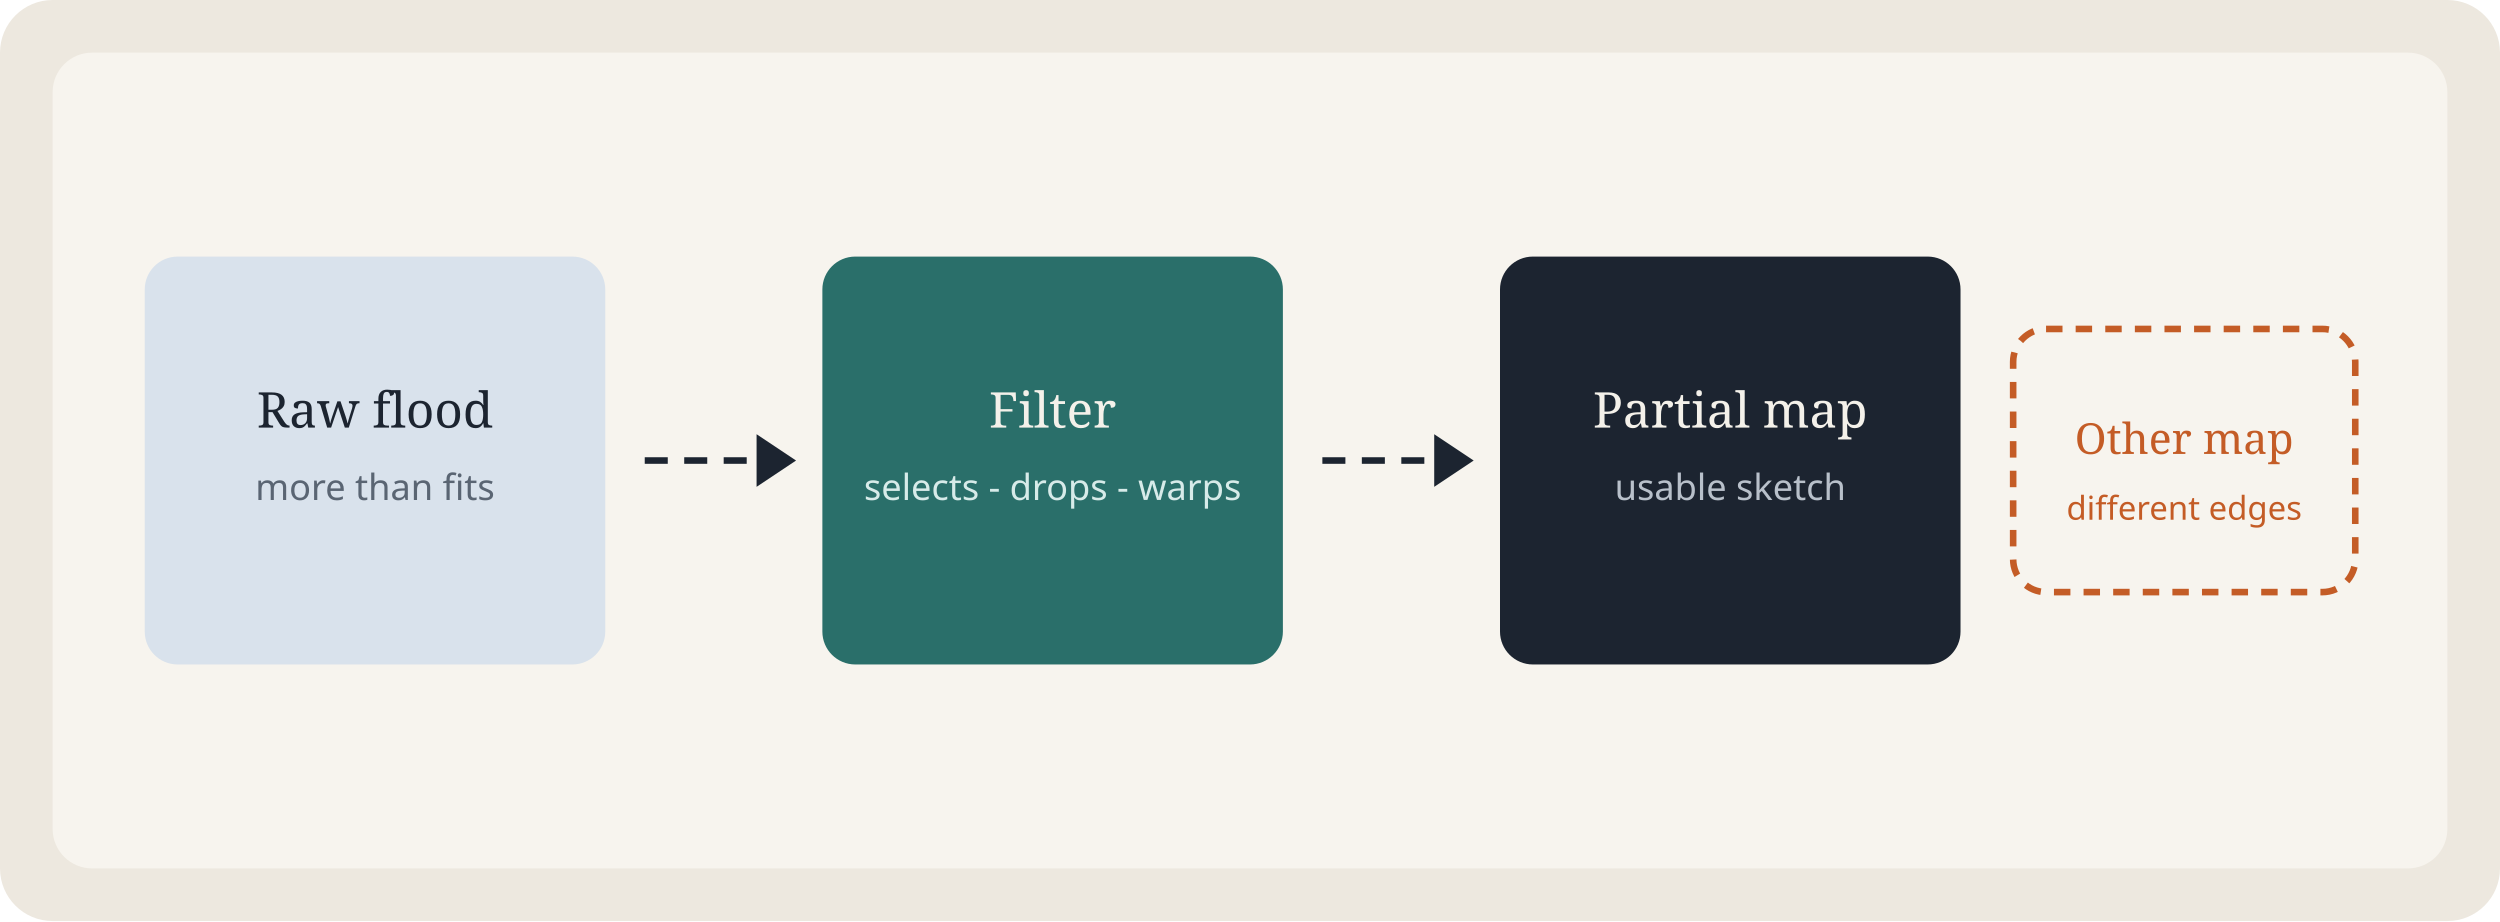
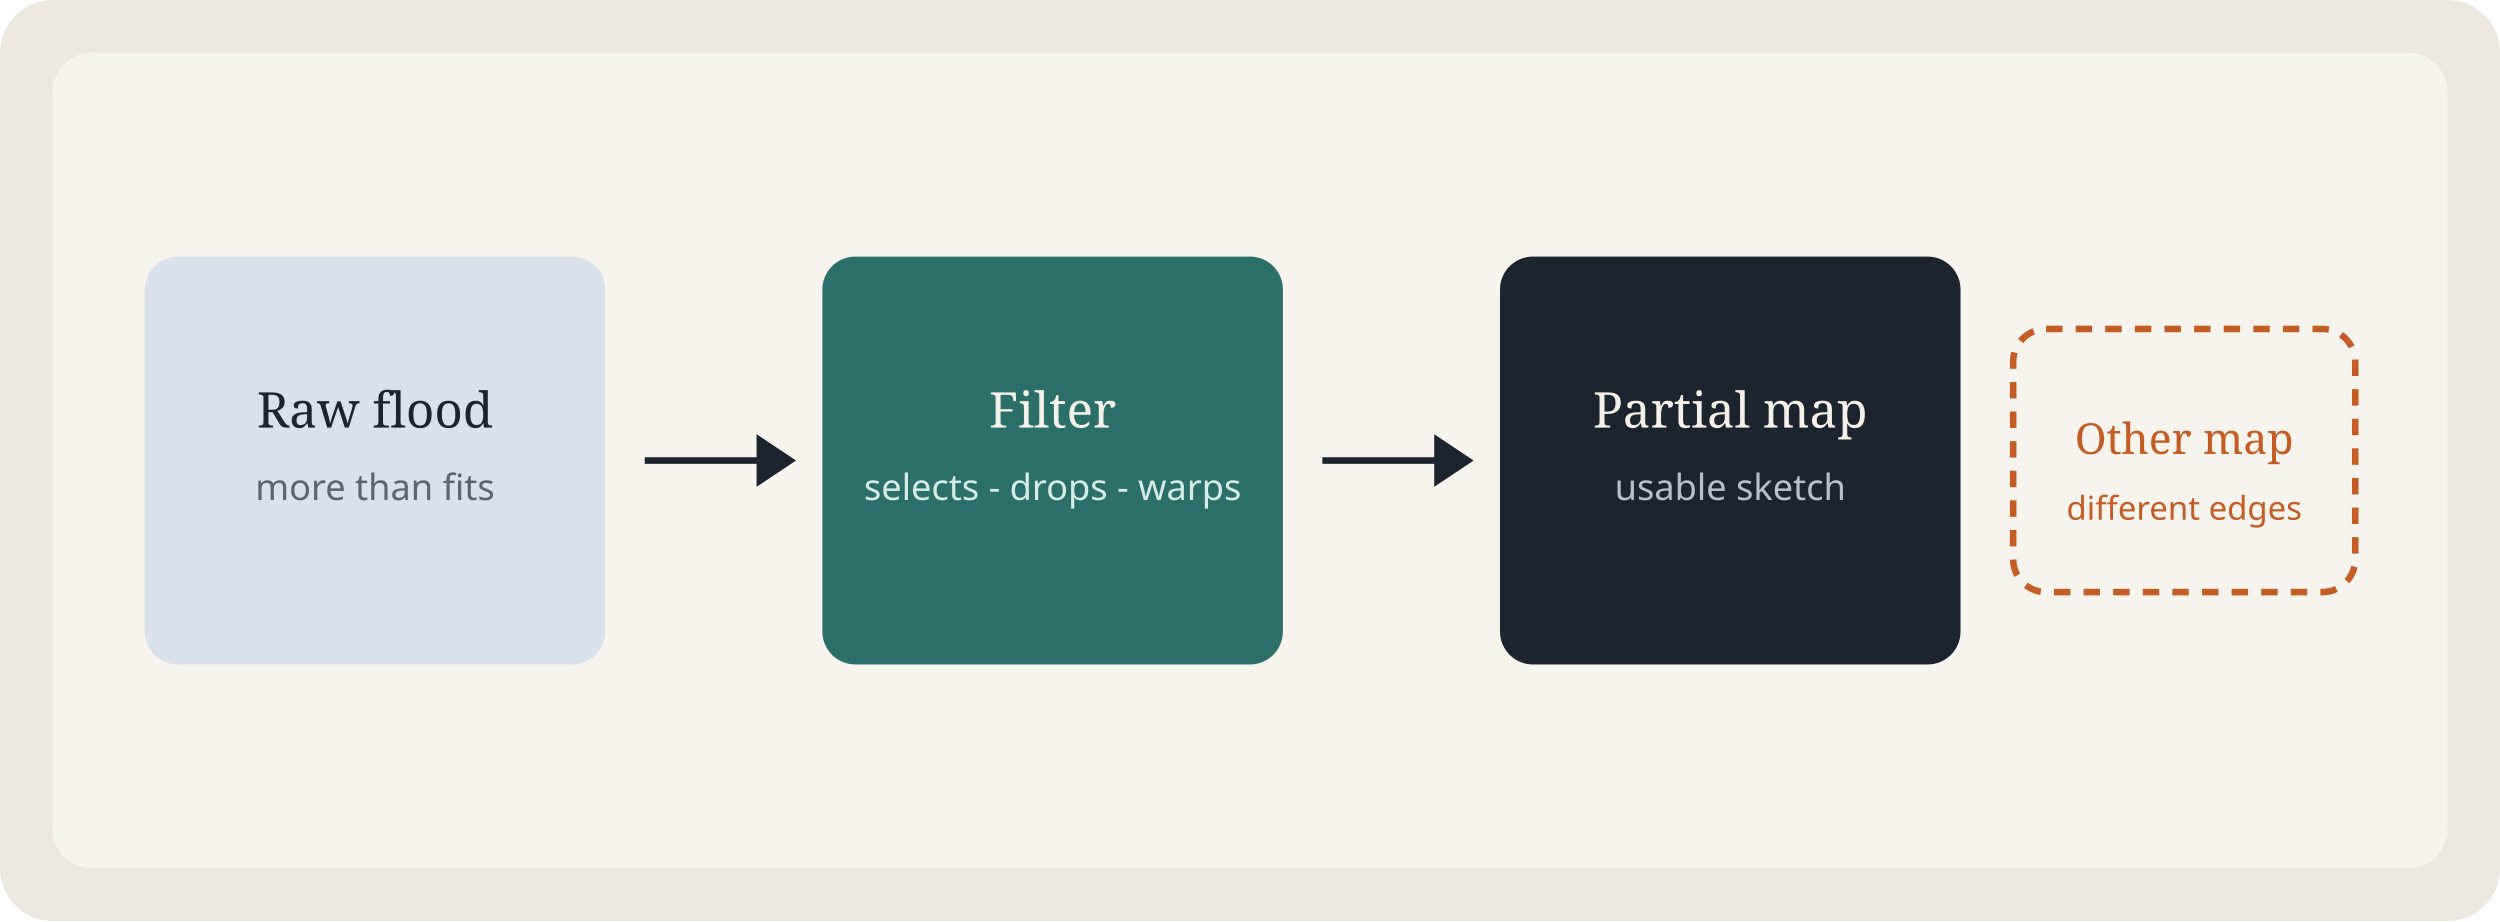
<svg xmlns="http://www.w3.org/2000/svg" viewBox="0 0 760 280" role="img" aria-labelledby="title desc">
-   <style>@media (prefers-reduced-motion: reduce){*{animation:none!important}}.flow{stroke-dasharray:7 5;animation:flow 1s linear infinite}@keyframes flow{from{stroke-dashoffset:24}to{stroke-dashoffset:0}}.march{animation:march 2.4s linear infinite}@keyframes march{to{stroke-dashoffset:-18}}.p{opacity:0;animation:p 2.5s linear infinite}@keyframes p{0%{transform:translateX(0);opacity:0}15%,80%{opacity:1}100%{transform:translateX(54px);opacity:0}}</style>
+   <style>@media (prefers-reduced-motion: reduce){*{animation:none!important}}.p{opacity:0;animation:p 3s linear infinite}@keyframes p{0%{transform:translateX(0);opacity:0}15%,80%{opacity:1}100%{transform:translateX(54px);opacity:0}}</style>
  <rect width="760" height="280" rx="16" fill="#EDE8DF" />
  <rect x="16" y="16" width="728" height="248" rx="12" fill="#F7F4EE" />
  <rect x="44" y="78" width="140" height="124" rx="10" fill="#D9E2EC" />
  <text x="114" y="130" text-anchor="middle" font-family="Georgia, serif" font-size="15" fill="#1C2430">Raw flood</text>
  <text x="114" y="152" text-anchor="middle" font-family="system-ui, sans-serif" font-size="11" fill="#5A6573">more than fits</text>
-   <path class="flow" d="M196 140 H238" stroke="#1C2430" stroke-width="2" fill="none" />
+   <path d="M196 140 H238" stroke="#1C2430" stroke-width="2" fill="none" />
  <path d="M230 132 L242 140 L230 148" fill="#1C2430" />
  <rect x="250" y="78" width="140" height="124" rx="10" fill="#2A6F6A" />
  <text x="320" y="130" text-anchor="middle" font-family="Georgia, serif" font-size="15" fill="#F4F1EA">Filter</text>
  <text x="320" y="152" text-anchor="middle" font-family="system-ui, sans-serif" font-size="11" fill="#D7EBE9">selects - drops - warps</text>
-   <path class="flow" d="M402 140 H444" stroke="#1C2430" stroke-width="2" fill="none" />
+   <path d="M402 140 H444" stroke="#1C2430" stroke-width="2" fill="none" />
  <path d="M436 132 L448 140 L436 148" fill="#1C2430" />
  <rect x="456" y="78" width="140" height="124" rx="10" fill="#1C2430" />
  <text x="526" y="130" text-anchor="middle" font-family="Georgia, serif" font-size="15" fill="#F4F1EA">Partial map</text>
  <text x="526" y="152" text-anchor="middle" font-family="system-ui, sans-serif" font-size="11" fill="#B8C0CA">usable sketch</text>
-   <rect class="march" x="612" y="100" width="104" height="80" rx="10" fill="none" stroke="#C45C26" stroke-width="2" stroke-dasharray="5 4" />
+   <rect x="612" y="100" width="104" height="80" rx="10" fill="none" stroke="#C45C26" stroke-width="2" stroke-dasharray="5 4" />
  <text x="664" y="138" text-anchor="middle" font-family="Georgia, serif" font-size="13" fill="#C45C26">Other map</text>
  <text x="664" y="158" text-anchor="middle" font-family="system-ui, sans-serif" font-size="10" fill="#C45C26">different edges</text>
-   <circle class="p" style="animation-delay:0s" cx="190" cy="118" r="3" fill="#5A6573" />
-   <circle class="p" style="animation-delay:0.5s" cx="190" cy="128" r="3" fill="#5A6573" />
-   <circle class="p" style="animation-delay:1.0s" cx="190" cy="152" r="3" fill="#5A6573" />
-   <circle class="p" style="animation-delay:1.5s" cx="190" cy="162" r="3" fill="#5A6573" />
-   <circle class="p" style="animation-delay:2.0s" cx="190" cy="123" r="3" fill="#5A6573" />
-   <circle class="p" style="animation-delay:0.25s" cx="190" cy="157" r="3" fill="#5A6573" />
-   <circle class="p" style="animation-delay:0.8s" cx="396" cy="128" r="3" fill="#2A6F6A" />
-   <circle class="p" style="animation-delay:2.0s" cx="396" cy="152" r="3" fill="#2A6F6A" />
+   <circle class="p" style="animation-delay:0s" cx="190" cy="118" r="3.5" fill="#5A6573" />
+   <circle class="p" style="animation-delay:0.6s" cx="190" cy="128" r="3.5" fill="#5A6573" />
+   <circle class="p" style="animation-delay:1.2s" cx="190" cy="152" r="3.5" fill="#5A6573" />
+   <circle class="p" style="animation-delay:1.8s" cx="190" cy="162" r="3.5" fill="#5A6573" />
+   <circle class="p" style="animation-delay:2.4s" cx="190" cy="123" r="3.5" fill="#5A6573" />
+   <circle class="p" style="animation-delay:0.3s" cx="190" cy="157" r="3.5" fill="#5A6573" />
+   <circle class="p" style="animation-delay:1.0s" cx="396" cy="128" r="3.5" fill="#2A6F6A" />
+   <circle class="p" style="animation-delay:2.5s" cx="396" cy="152" r="3.5" fill="#2A6F6A" />
</svg>
